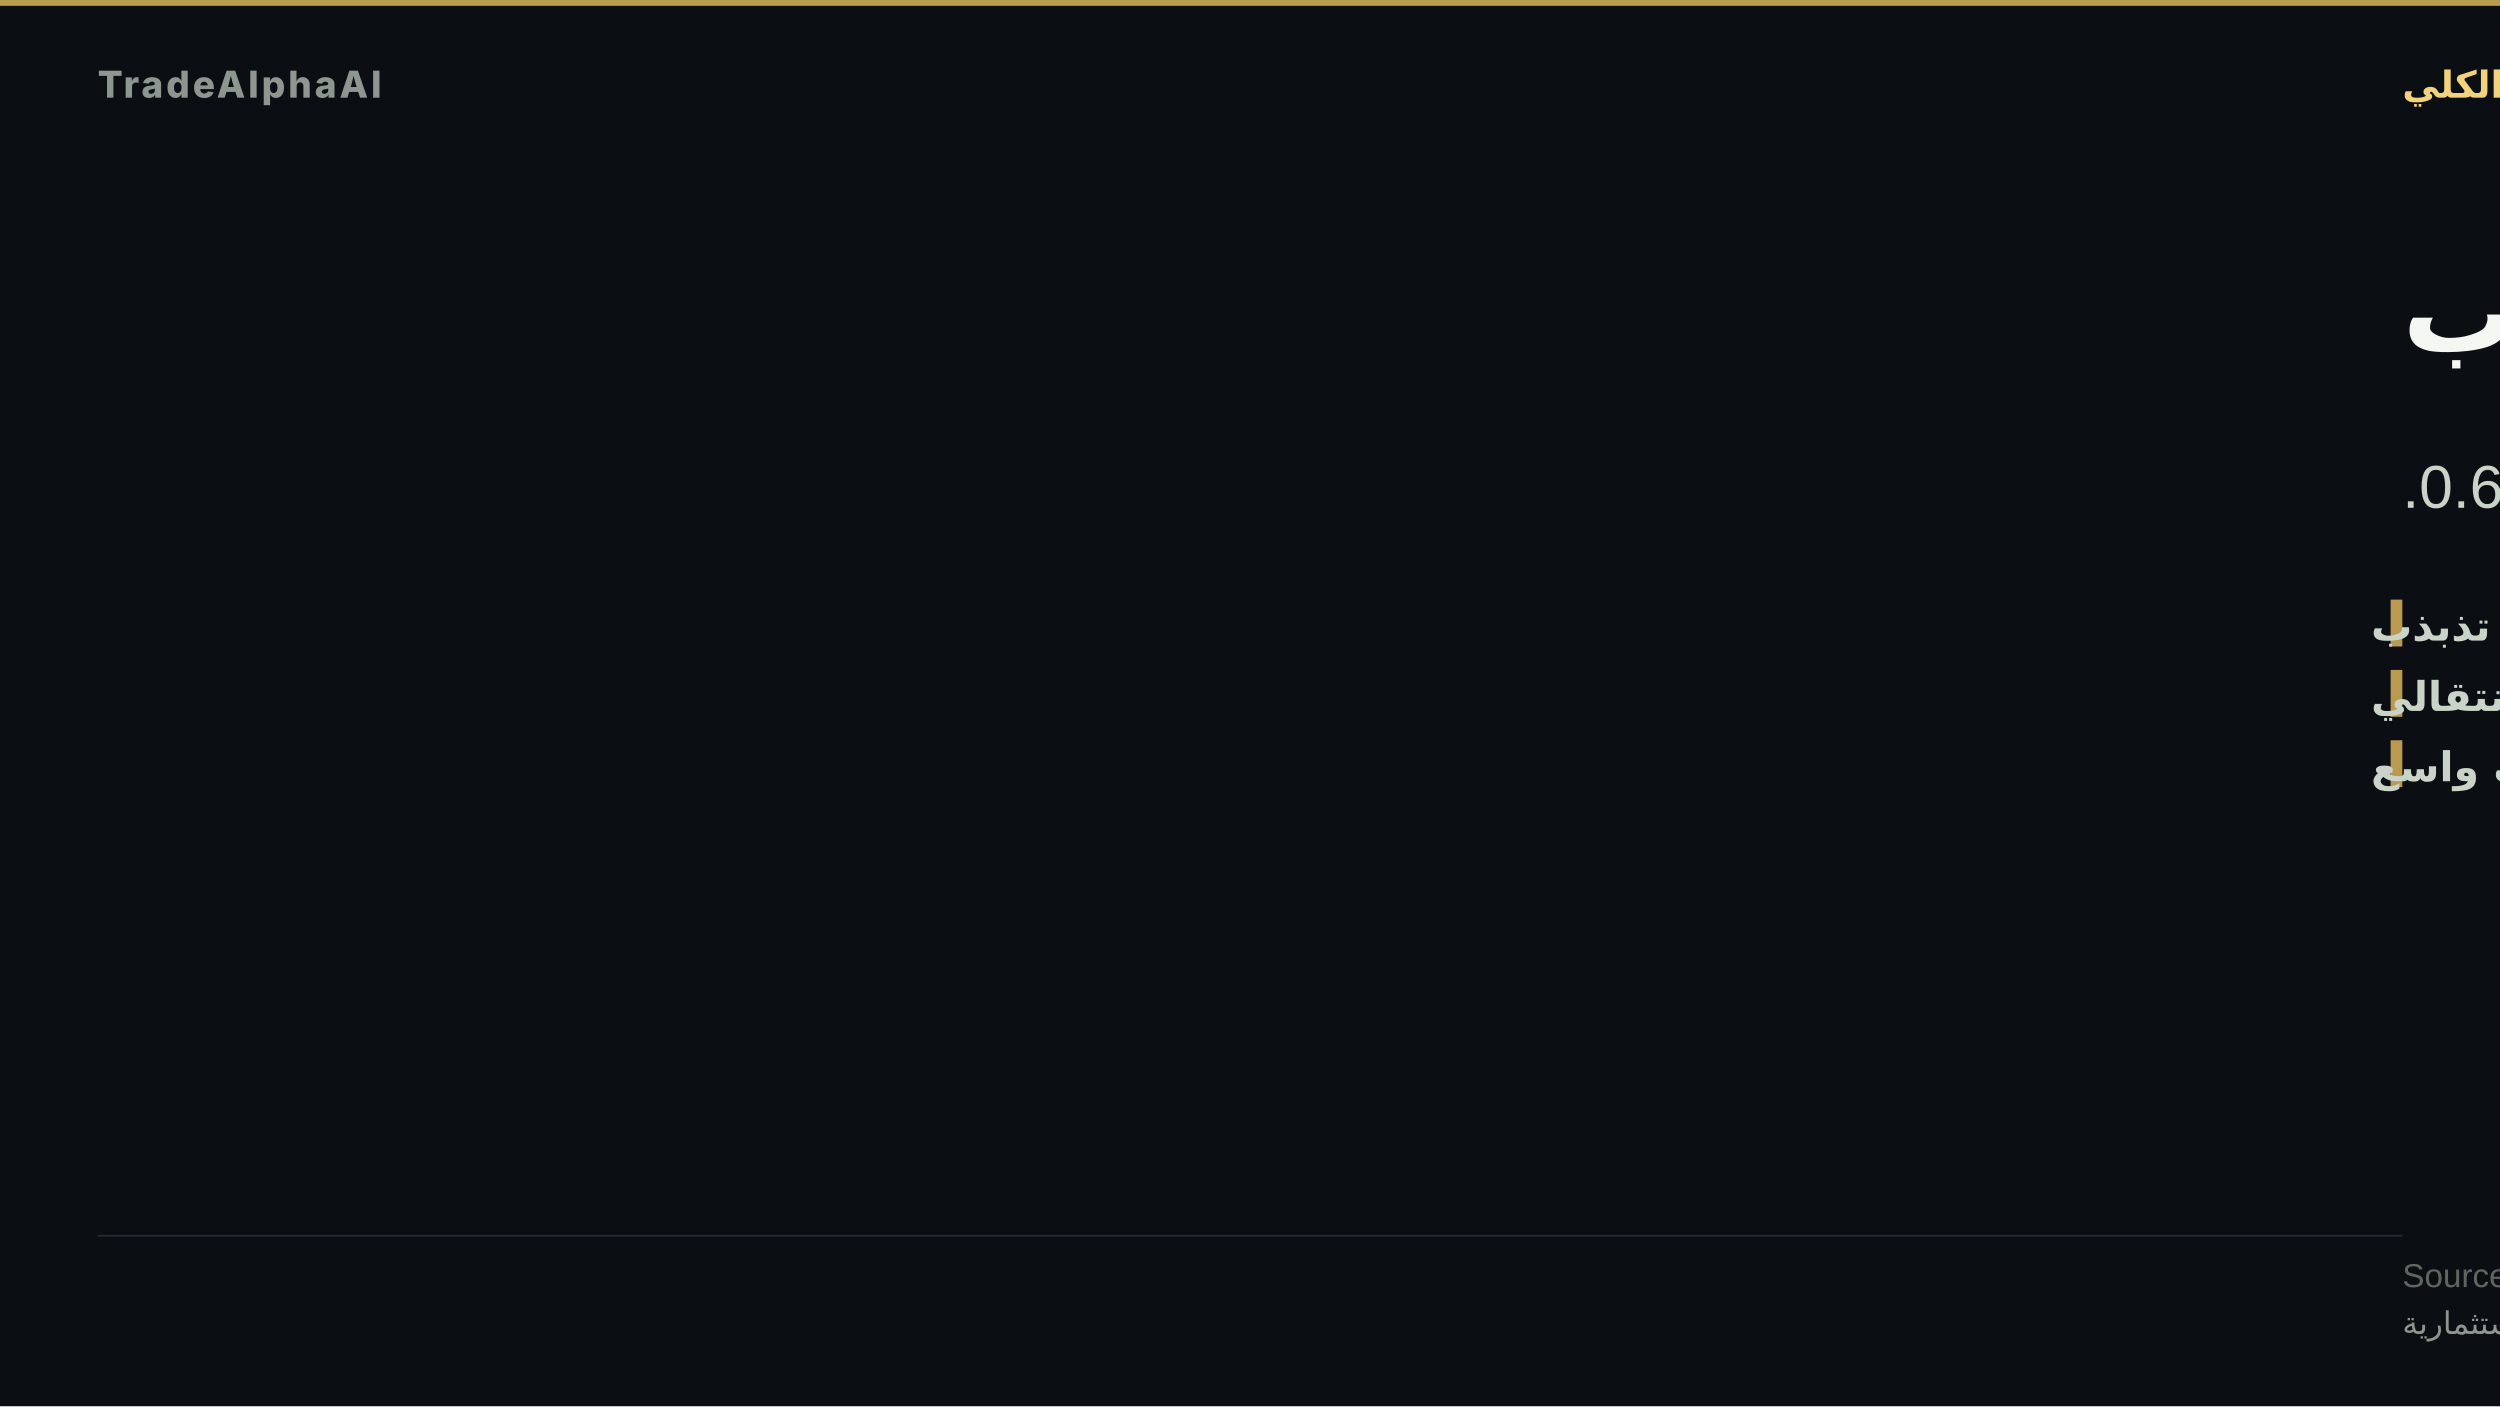
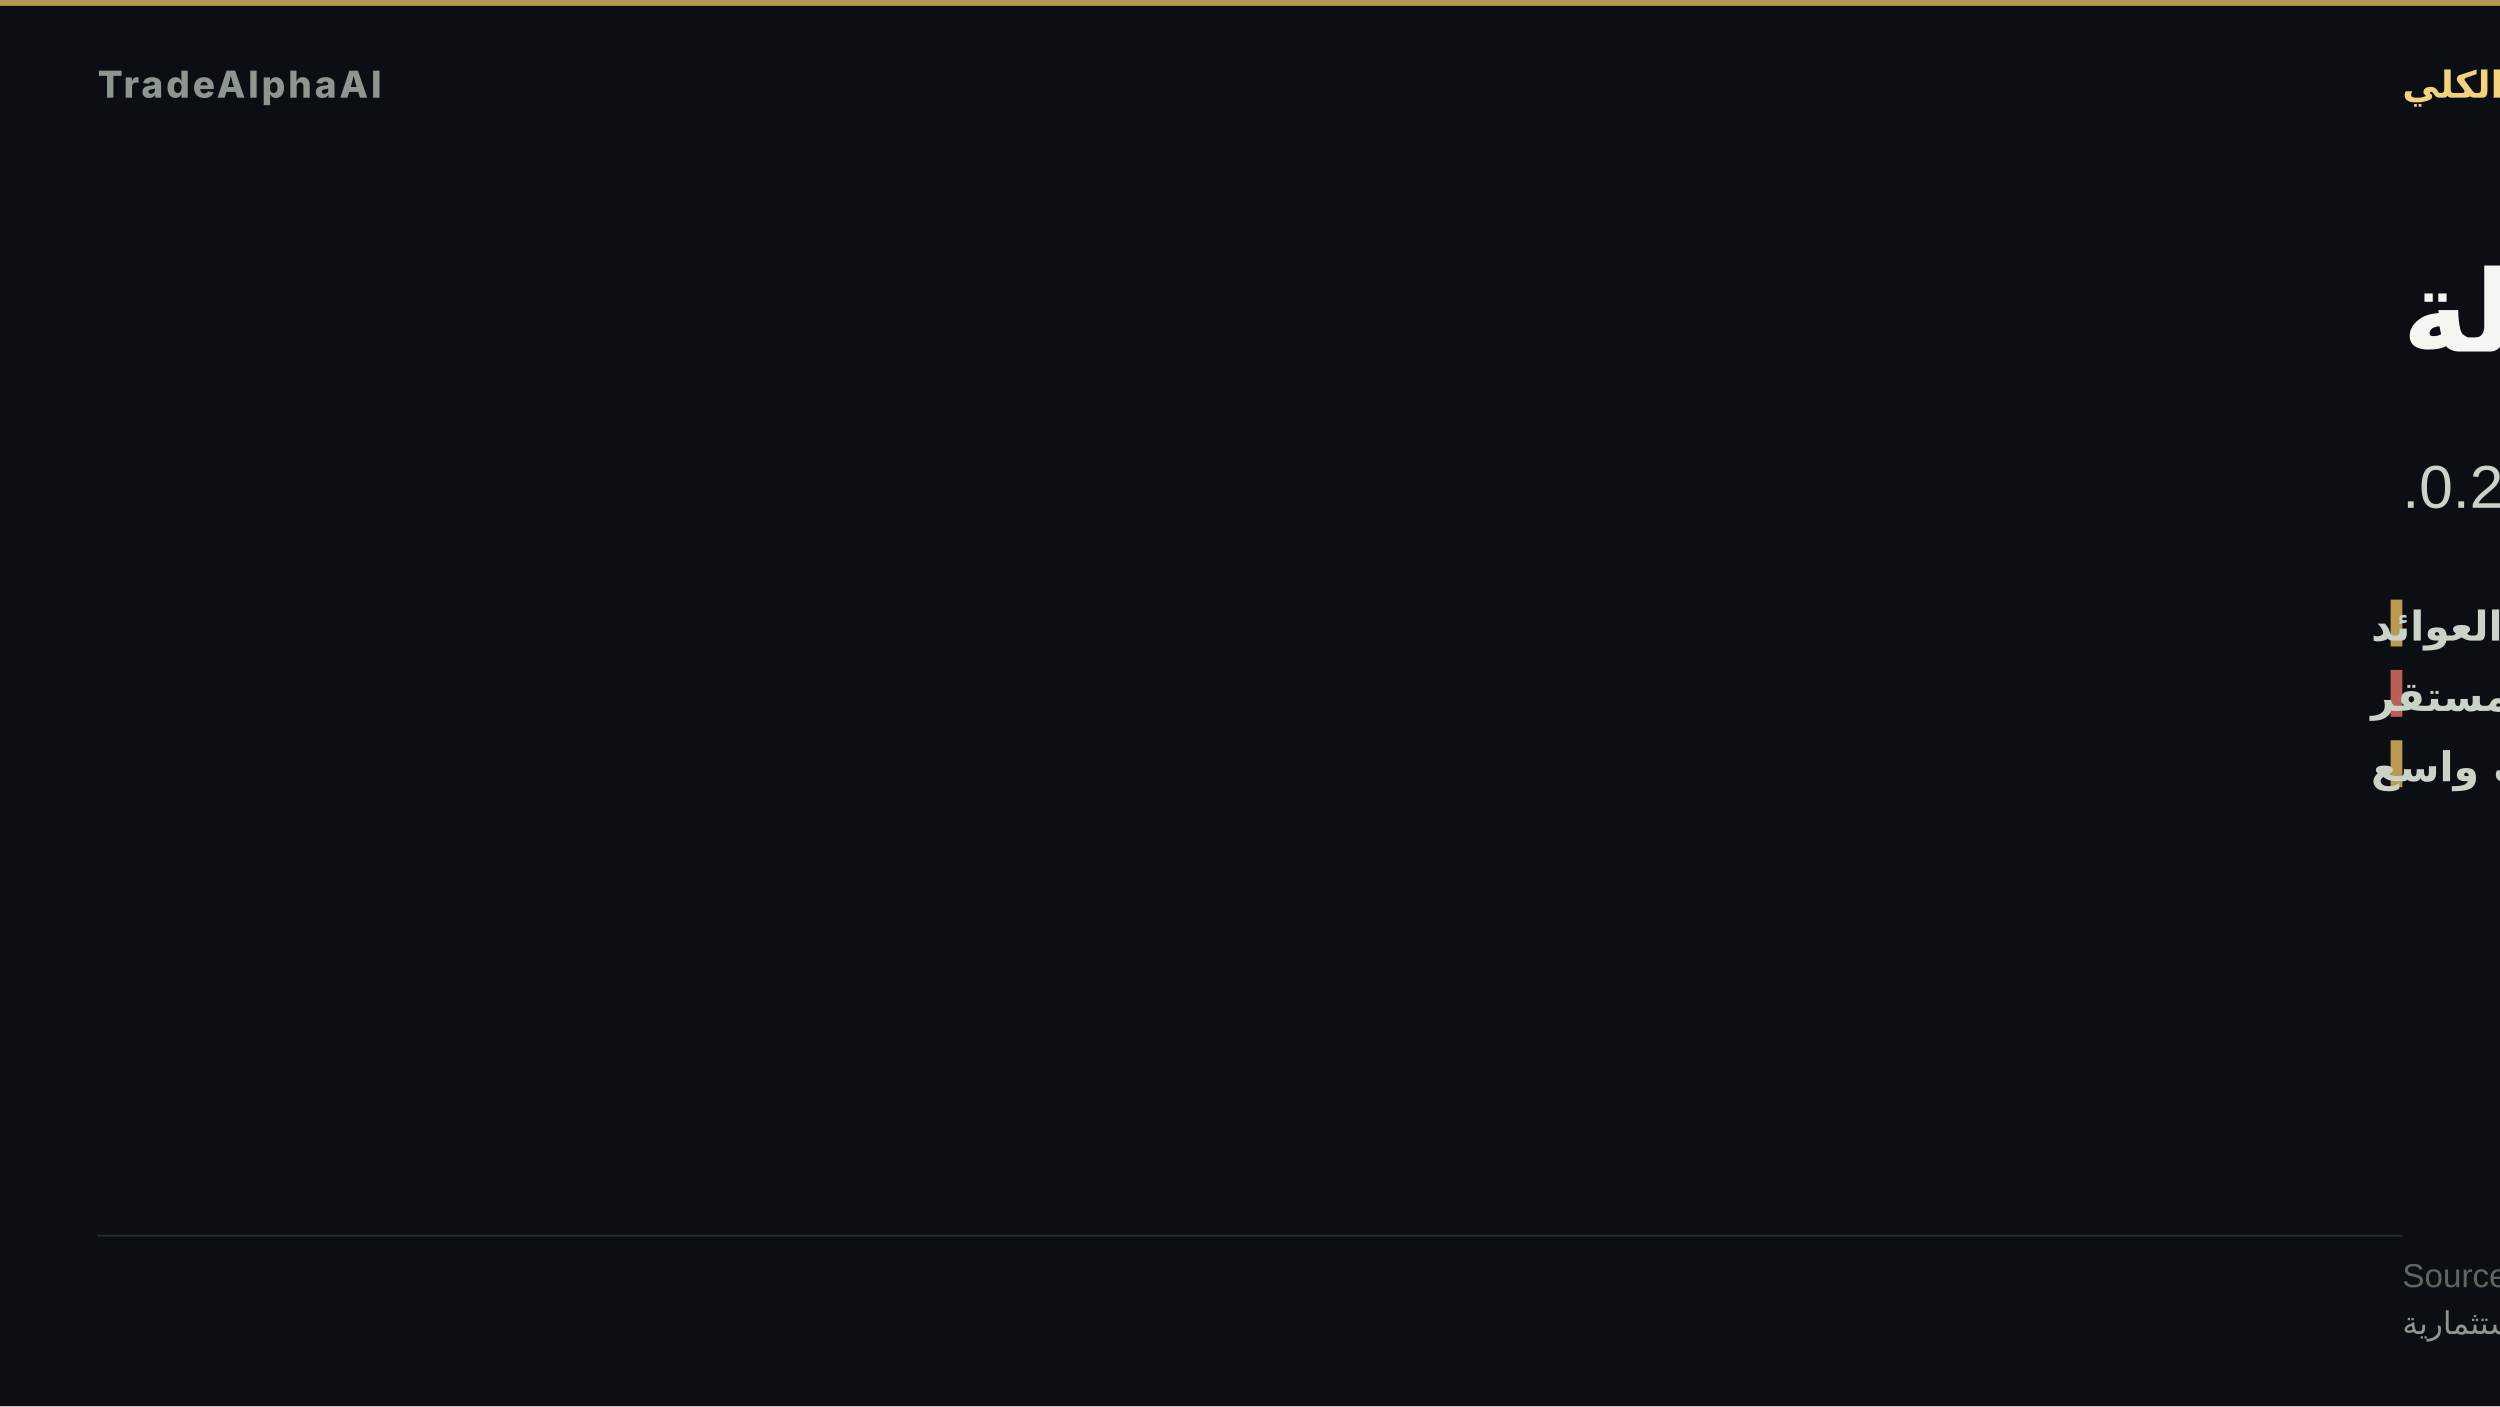
- <svg xmlns="http://www.w3.org/2000/svg" width="1280" height="720" viewBox="0 0 1280 720" role="img" aria-label="تحوّل تذبذب">
+ <svg xmlns="http://www.w3.org/2000/svg" width="1280" height="720" viewBox="0 0 1280 720" role="img" aria-label="ضغط سيولة">
  <rect width="1280" height="720" fill="#0b0e13" />
  <rect x="0" y="0" width="1280" height="3" fill="#d8b15a" opacity="0.85" />
  <text x="50" y="50" font-family="'Inter','Segoe UI','Helvetica Neue',Arial,sans-serif" font-size="19" font-weight="800" letter-spacing="1.5" fill="#8d978f" text-anchor="start">TradeAlphaAI</text>
  <text x="1230" y="50" font-family="'Tajawal','Cairo','Segoe UI',Arial,sans-serif" font-size="19" font-weight="700" letter-spacing="0" fill="#f2d27b" text-anchor="end" direction="rtl">النظام الكلي</text>
-   <text x="1230" y="180" font-family="'Tajawal','Cairo','Segoe UI',Arial,sans-serif" font-size="58" font-weight="800" fill="#f4f7f1" text-anchor="end" direction="rtl">تحوّل تذبذب</text>
-   <text x="1230" y="260" font-family="'Tajawal','Cairo','Segoe UI',Arial,sans-serif" font-size="31" font-weight="500" fill="#cad3c7" text-anchor="end" direction="rtl">سيولة رفض تذبذب · استقرار انتقالي · اتساق 0.6.</text>
+   <text x="1230" y="180" font-family="'Tajawal','Cairo','Segoe UI',Arial,sans-serif" font-size="58" font-weight="800" fill="#f4f7f1" text-anchor="end" direction="rtl">ضغط سيولة</text>
+   <text x="1230" y="260" font-family="'Tajawal','Cairo','Segoe UI',Arial,sans-serif" font-size="31" font-weight="500" fill="#cad3c7" text-anchor="end" direction="rtl">سيولة ضغط العوائد · استقرار غير مستقر · اتساق 0.2.</text>
  <rect x="1224" y="307" width="6" height="24" fill="#d8b15a" opacity="0.85" />
-   <text x="1214" y="328" font-family="'Tajawal','Cairo','Segoe UI',Arial,sans-serif" font-size="21" font-weight="600" fill="#cad3c7" text-anchor="end" direction="rtl">السيولة — رفض تذبذب</text>
-   <rect x="1224" y="343" width="6" height="24" fill="#d8b15a" opacity="0.85" />
-   <text x="1214" y="364" font-family="'Tajawal','Cairo','Segoe UI',Arial,sans-serif" font-size="21" font-weight="600" fill="#cad3c7" text-anchor="end" direction="rtl">الاستقرار — انتقالي</text>
+   <text x="1214" y="328" font-family="'Tajawal','Cairo','Segoe UI',Arial,sans-serif" font-size="21" font-weight="600" fill="#cad3c7" text-anchor="end" direction="rtl">السيولة — ضغط العوائد</text>
+   <rect x="1224" y="343" width="6" height="24" fill="#d66e60" opacity="0.85" />
+   <text x="1214" y="364" font-family="'Tajawal','Cairo','Segoe UI',Arial,sans-serif" font-size="21" font-weight="600" fill="#cad3c7" text-anchor="end" direction="rtl">الاستقرار — غير مستقر</text>
  <rect x="1224" y="379" width="6" height="24" fill="#d8b15a" opacity="0.85" />
  <text x="1214" y="400" font-family="'Tajawal','Cairo','Segoe UI',Arial,sans-serif" font-size="21" font-weight="600" fill="#cad3c7" text-anchor="end" direction="rtl">الاتساع — ضعف واسع</text>
  <rect x="50" y="632.2" width="1180" height="1" fill="rgba(148,163,184,0.18)" />
  <text x="1230" y="659" font-family="'Tajawal','Cairo','Segoe UI',Arial,sans-serif" font-size="17" fill="#5d675f" text-anchor="end" direction="rtl">Source: TradeAlphaAI macro-reactions + liquidity-regime artifacts</text>
  <text x="1230" y="683" font-family="'Tajawal','Cairo','Segoe UI',Arial,sans-serif" font-size="16" fill="#8d978f" text-anchor="end" direction="rtl">استخبارات سوق تعليمية — ليست نصيحة استثمارية</text>
</svg>
